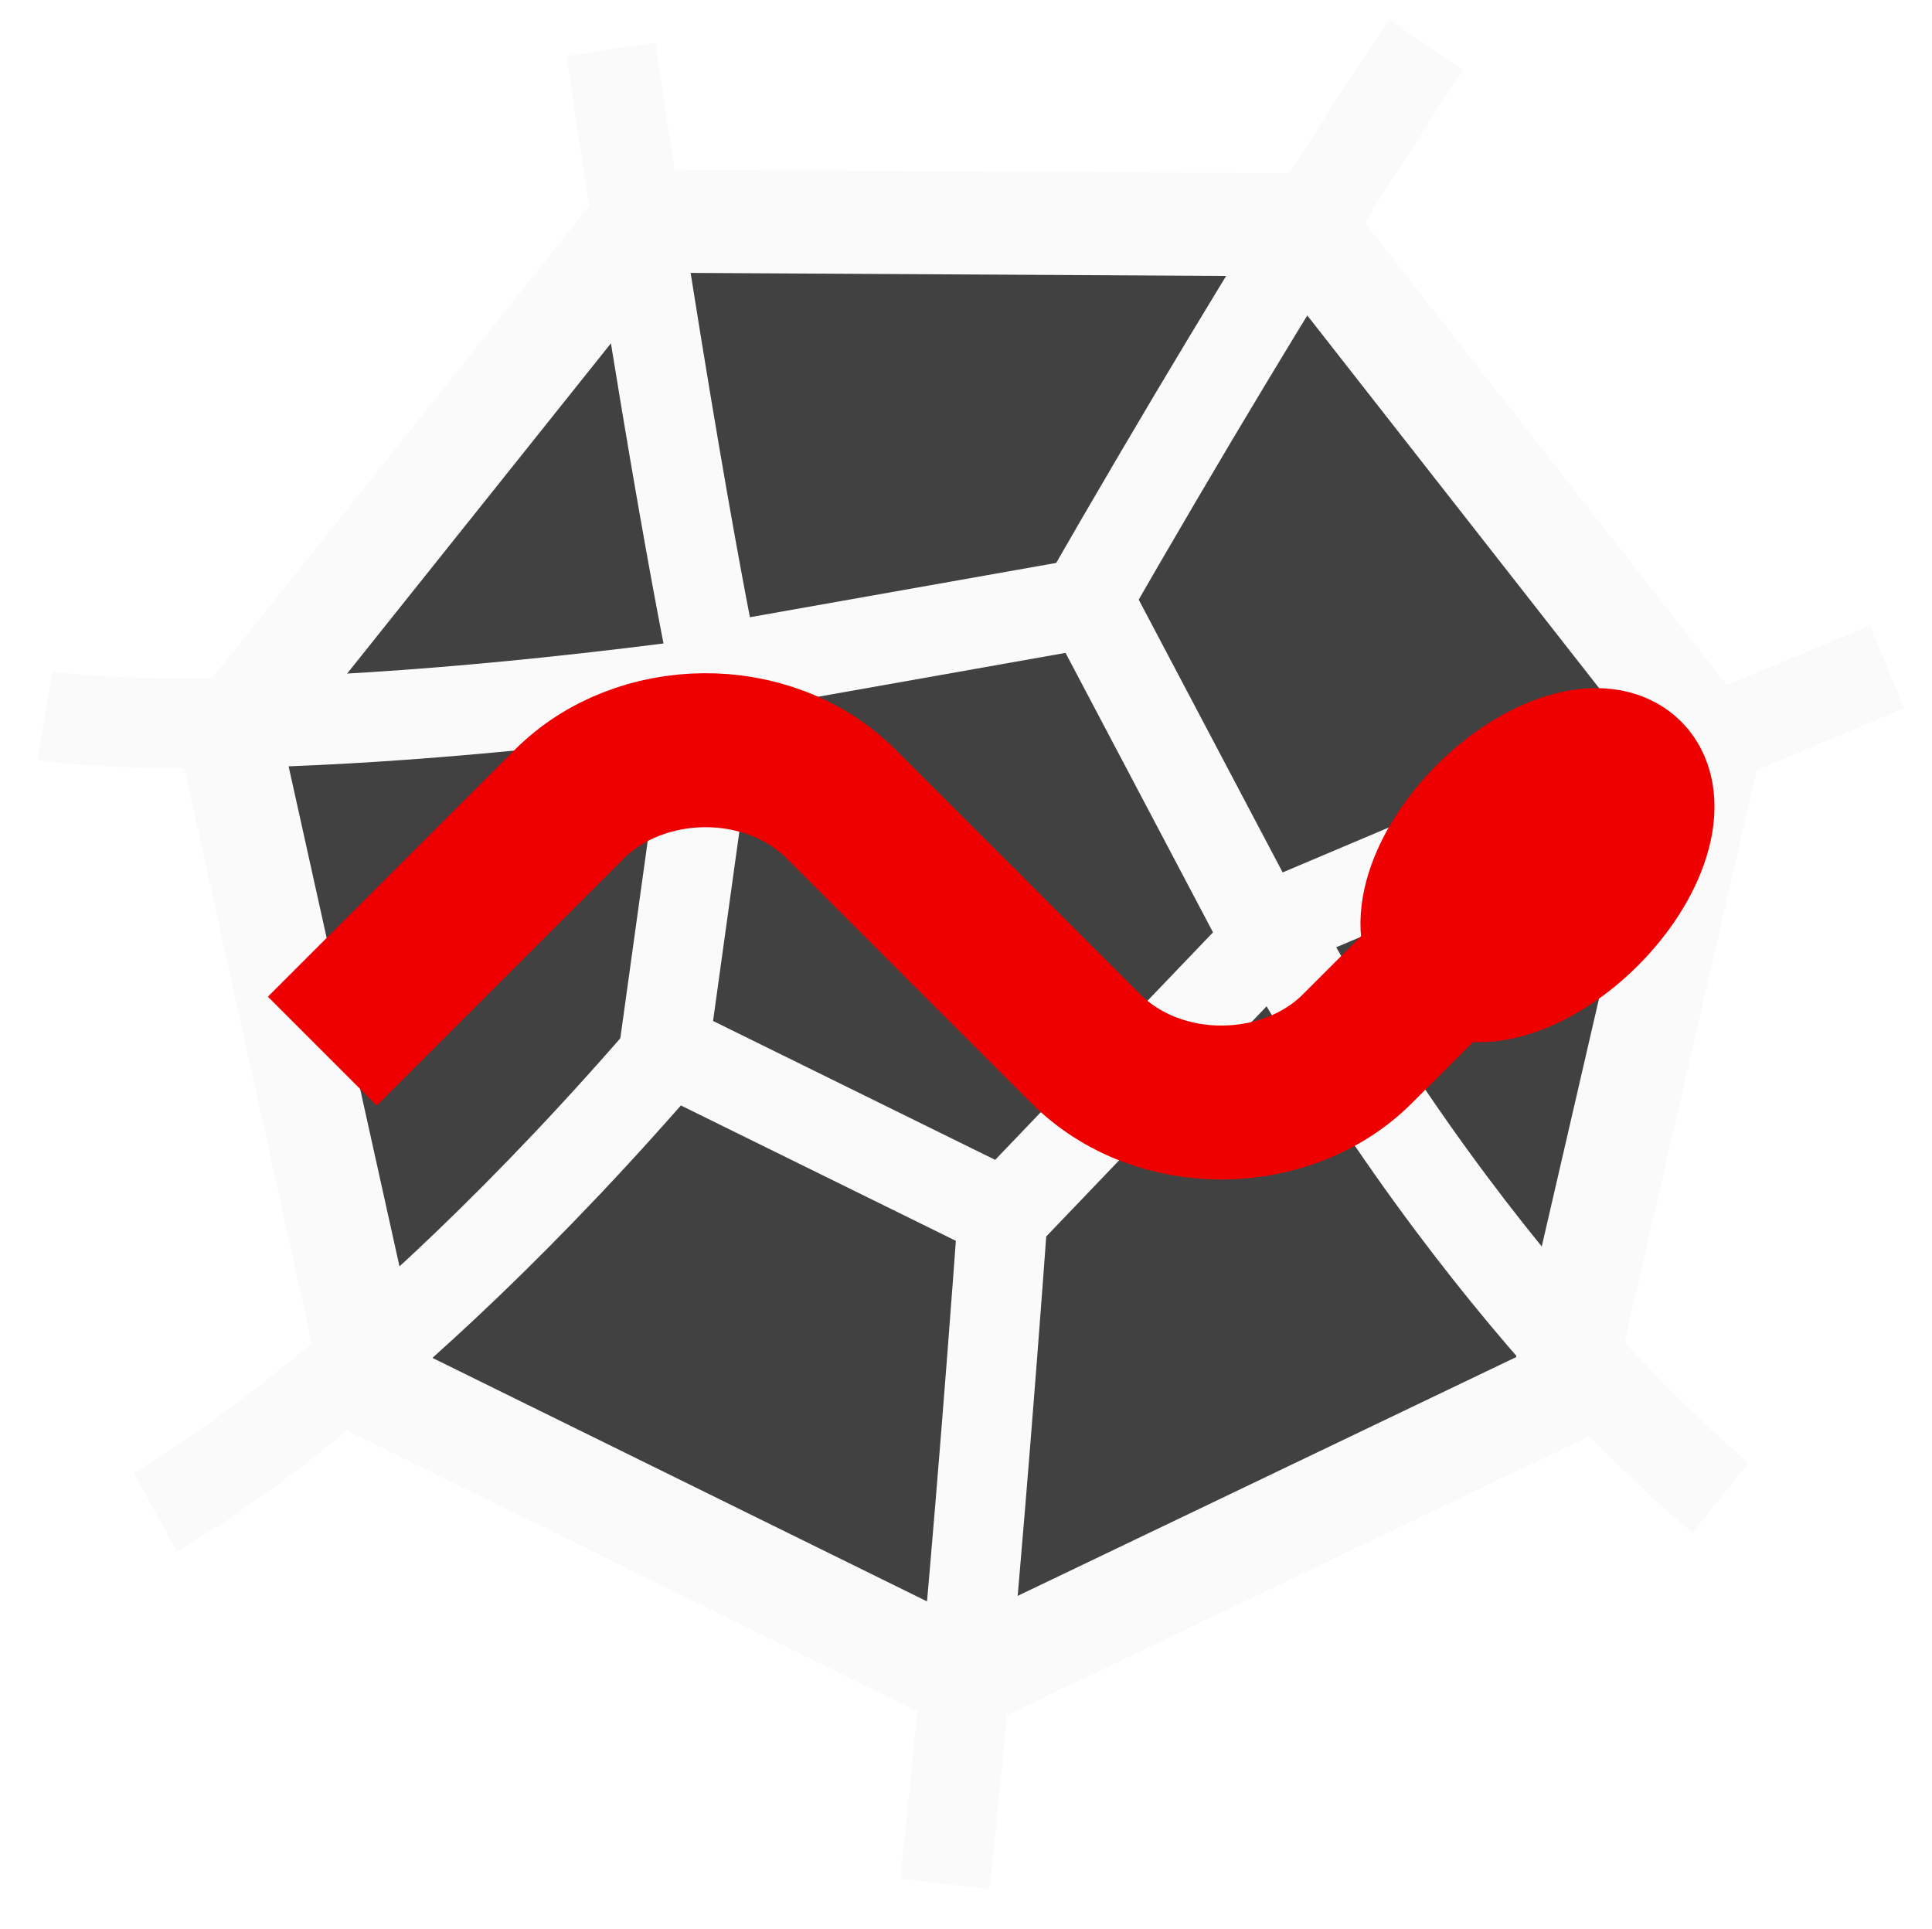
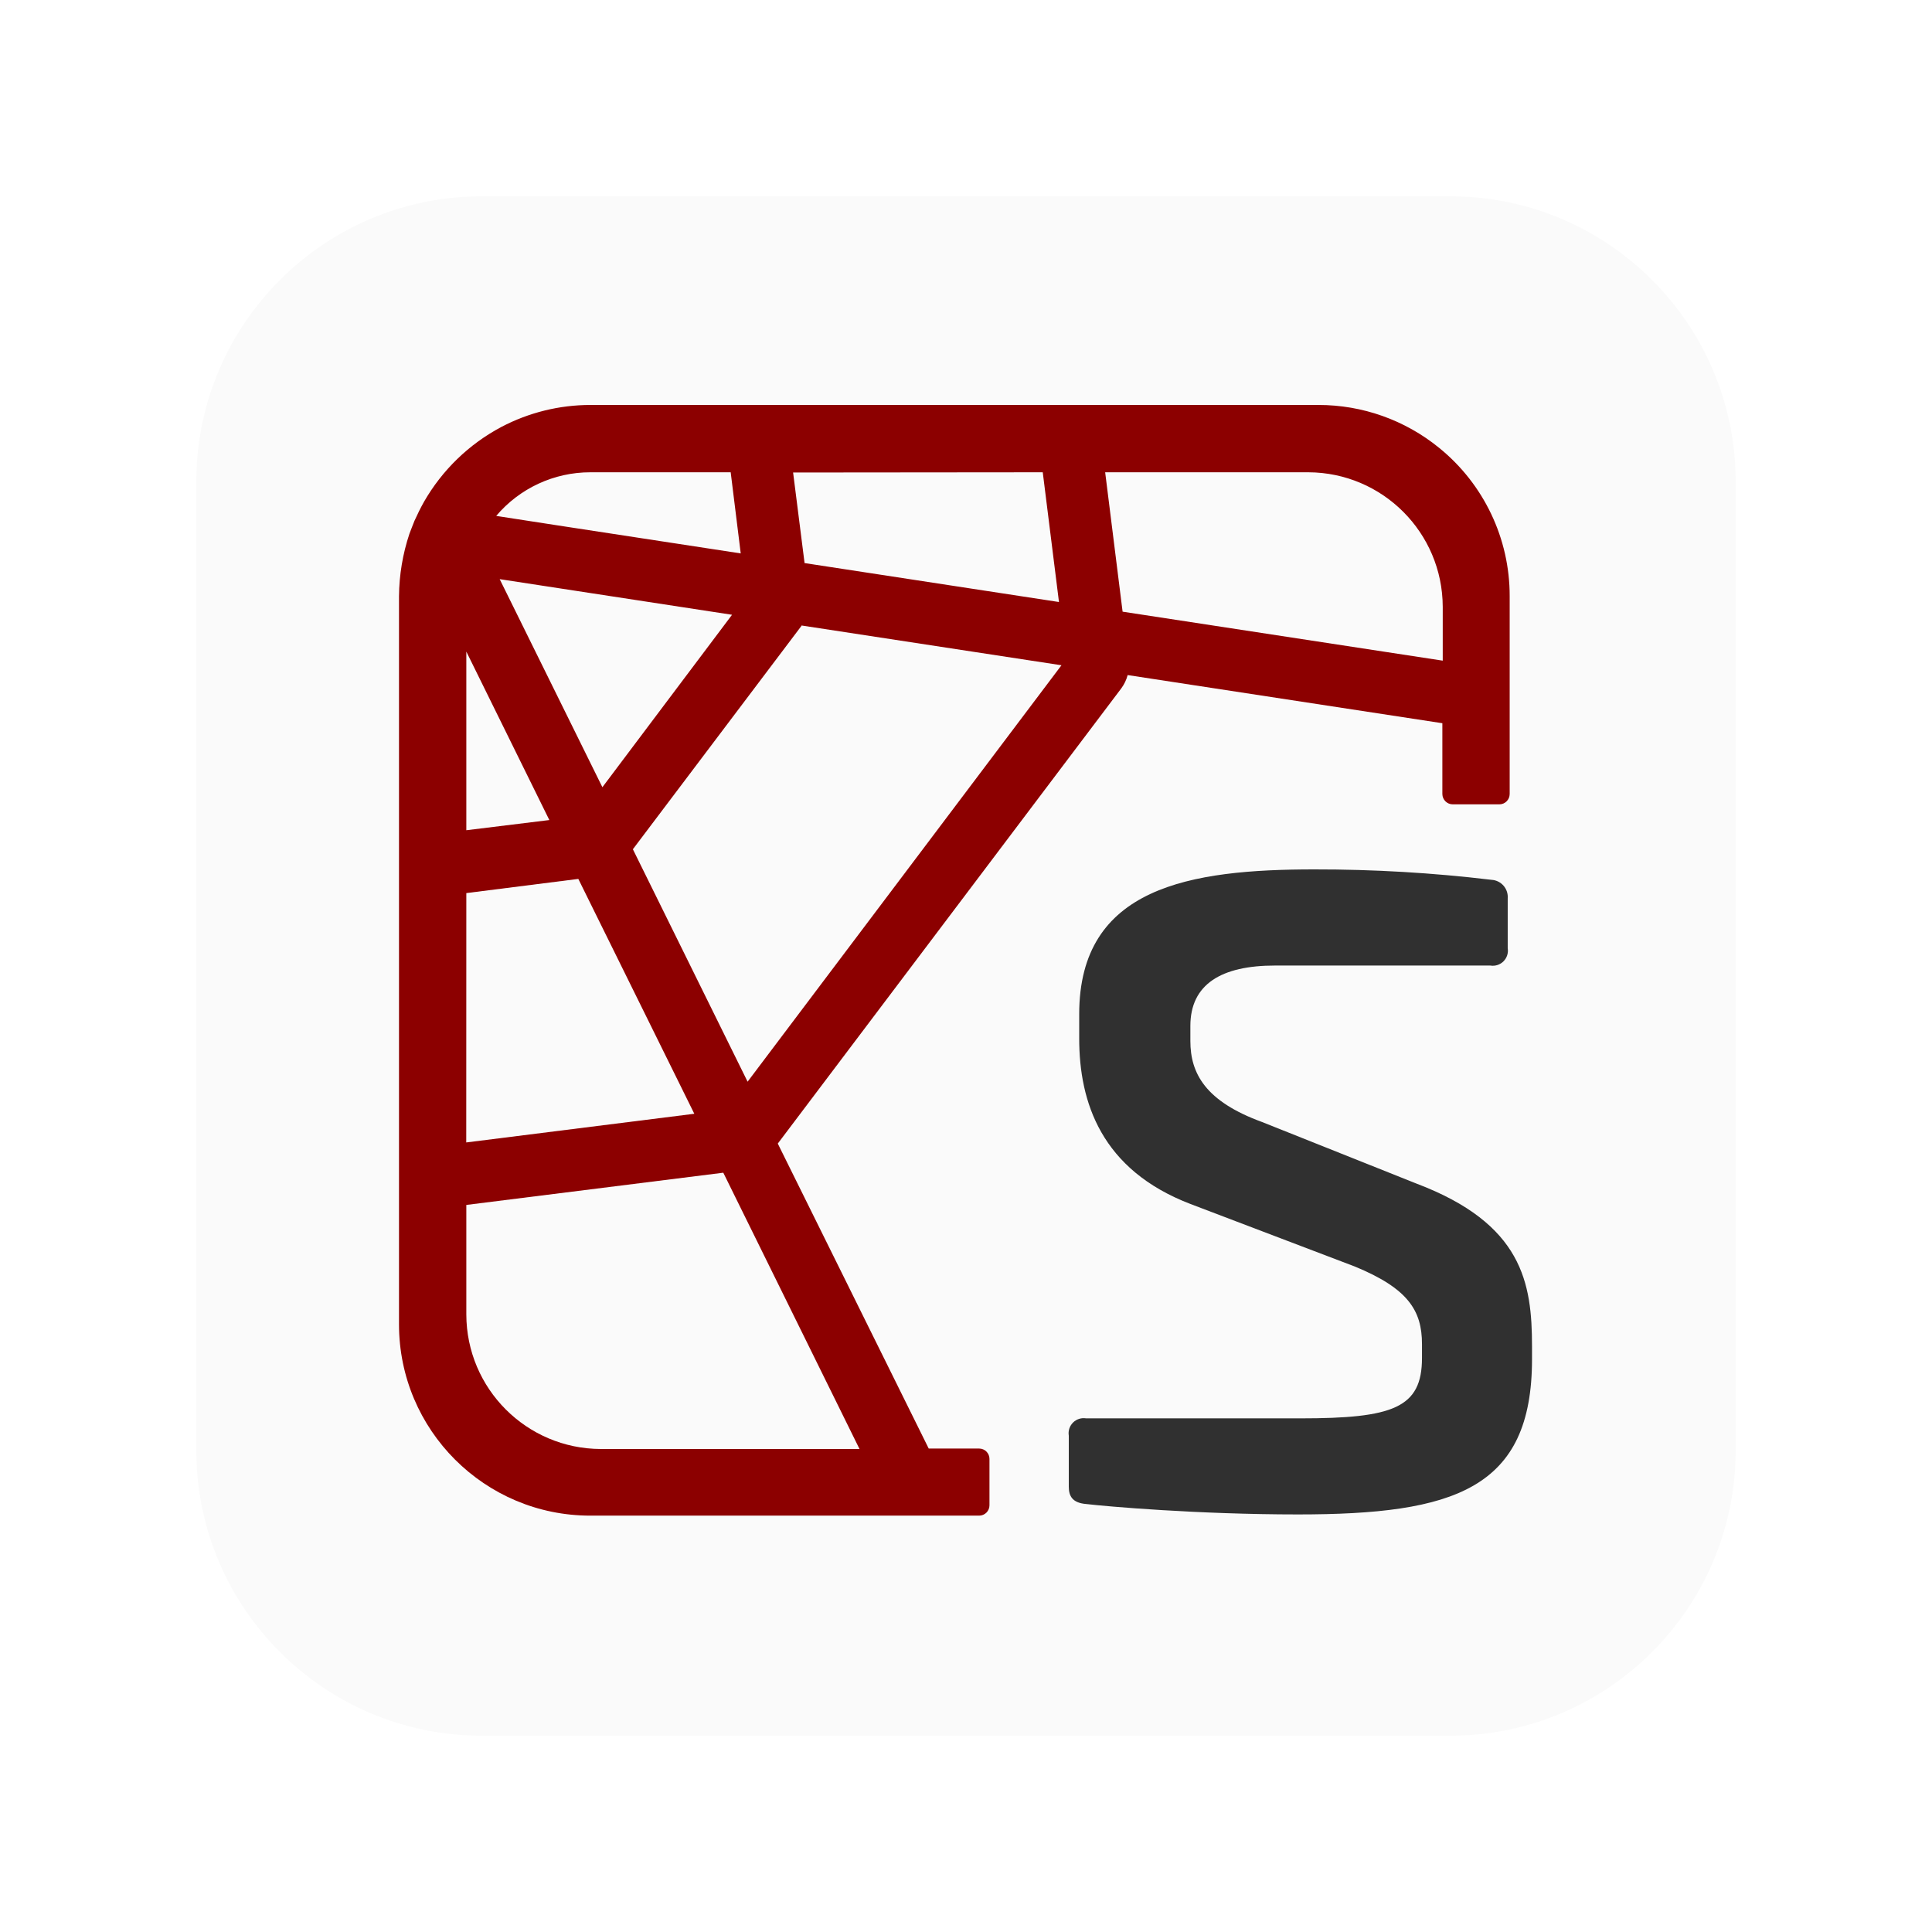
- <svg xmlns="http://www.w3.org/2000/svg" xmlns:xlink="http://www.w3.org/1999/xlink" version="1.0" width="150.569" height="150.312" id="svg2">
-   <defs id="defs4">
-     <linearGradient id="linearGradient3350">
-       <stop style="stop-color:#00cb2b;stop-opacity:0.248;" offset="0" id="stop3352" />
-       <stop style="stop-color:#00cb2b;stop-opacity:1;" offset="1" id="stop3354" />
-     </linearGradient>
-     <linearGradient id="linearGradient3342">
-       <stop style="stop-color:#005a85;stop-opacity:1;" offset="0" id="stop3344" />
-       <stop style="stop-color:#005a85;stop-opacity:0.752;" offset="1" id="stop3346" />
-     </linearGradient>
-     <linearGradient id="linearGradient3310">
-       <stop id="stop3312" offset="0" style="stop-color:#ae0202;stop-opacity:1;" />
-       <stop id="stop3314" offset="1" style="stop-color:#e39494;stop-opacity:1;" />
-     </linearGradient>
-     <linearGradient id="linearGradient2795">
-       <stop style="stop-color:#b8b8b8;stop-opacity:0.498" offset="0" id="stop2797" />
-       <stop style="stop-color:#7f7f7f;stop-opacity:0" offset="1" id="stop2799" />
-     </linearGradient>
-     <linearGradient id="linearGradient2787">
-       <stop style="stop-color:#7f7f7f;stop-opacity:0.5" offset="0" id="stop2789" />
-       <stop style="stop-color:#7f7f7f;stop-opacity:0" offset="1" id="stop2791" />
-     </linearGradient>
-     <linearGradient id="linearGradient3676">
-       <stop style="stop-color:#b2b2b2;stop-opacity:0.5" offset="0" id="stop3678" />
-       <stop style="stop-color:#b3b3b3;stop-opacity:0" offset="1" id="stop3680" />
-     </linearGradient>
-     <linearGradient id="linearGradient3236">
-       <stop style="stop-color:#f4f4f4;stop-opacity:1" offset="0" id="stop3244" />
-       <stop style="stop-color:#ffffff;stop-opacity:1" offset="1" id="stop3240" />
-     </linearGradient>
-     <linearGradient id="linearGradient4671">
-       <stop style="stop-color:#ffd43b;stop-opacity:1" offset="0" id="stop4673" />
-       <stop style="stop-color:#ffe873;stop-opacity:1" offset="1" id="stop4675" />
-     </linearGradient>
-     <linearGradient id="linearGradient4689">
-       <stop style="stop-color:#5a9fd4;stop-opacity:1" offset="0" id="stop4691" />
-       <stop style="stop-color:#306998;stop-opacity:1" offset="1" id="stop4693" />
-     </linearGradient>
-     <linearGradient x1="224.24" y1="144.757" x2="-65.309" y2="144.757" id="linearGradient2987" xlink:href="#linearGradient4671" gradientUnits="userSpaceOnUse" gradientTransform="translate(100.2702,99.61116)" />
-     <linearGradient x1="172.942" y1="77.476" x2="26.67" y2="76.313" id="linearGradient2990" xlink:href="#linearGradient4689" gradientUnits="userSpaceOnUse" gradientTransform="translate(100.2702,99.61116)" />
-     <linearGradient x1="172.942" y1="77.476" x2="26.67" y2="76.313" id="linearGradient2587" xlink:href="#linearGradient4689" gradientUnits="userSpaceOnUse" gradientTransform="translate(100.2702,99.61116)" />
-     <linearGradient x1="224.24" y1="144.757" x2="-65.309" y2="144.757" id="linearGradient2589" xlink:href="#linearGradient4671" gradientUnits="userSpaceOnUse" gradientTransform="translate(100.2702,99.61116)" />
-     <linearGradient x1="172.942" y1="77.476" x2="26.67" y2="76.313" id="linearGradient2248" xlink:href="#linearGradient4689" gradientUnits="userSpaceOnUse" gradientTransform="translate(100.2702,99.61116)" />
-     <linearGradient x1="224.24" y1="144.757" x2="-65.309" y2="144.757" id="linearGradient2250" xlink:href="#linearGradient4671" gradientUnits="userSpaceOnUse" gradientTransform="translate(100.2702,99.61116)" />
-     <linearGradient x1="224.24" y1="144.757" x2="-65.309" y2="144.757" id="linearGradient2255" xlink:href="#linearGradient4671" gradientUnits="userSpaceOnUse" gradientTransform="matrix(0.562541,0,0,0.567972,-11.5974,-7.60954)" />
-     <linearGradient x1="172.942" y1="76.176" x2="26.67" y2="76.313" id="linearGradient2258" xlink:href="#linearGradient4689" gradientUnits="userSpaceOnUse" gradientTransform="matrix(0.562541,0,0,0.567972,-11.5974,-7.60954)" />
-     <radialGradient cx="61.519" cy="132.286" r="29.037" fx="61.519" fy="132.286" id="radialGradient2801" xlink:href="#linearGradient2795" gradientUnits="userSpaceOnUse" gradientTransform="matrix(1,0,0,0.177966,0,108.7434)" />
-     <linearGradient x1="150.961" y1="192.352" x2="112.031" y2="137.273" id="linearGradient1475" xlink:href="#linearGradient4671" gradientUnits="userSpaceOnUse" gradientTransform="matrix(0.562541,0,0,0.567972,-9.399749,-5.305317)" />
-     <linearGradient x1="26.649" y1="20.604" x2="135.665" y2="114.398" id="linearGradient1478" xlink:href="#linearGradient4689" gradientUnits="userSpaceOnUse" gradientTransform="matrix(0.562541,0,0,0.567972,-9.399749,-5.305317)" />
-     <radialGradient cx="61.519" cy="132.286" r="29.037" fx="61.519" fy="132.286" id="radialGradient1480" xlink:href="#linearGradient2795" gradientUnits="userSpaceOnUse" gradientTransform="matrix(2.382716e-8,-0.296405,1.43676,4.683673e-7,-128.544,150.5202)" />
-     <radialGradient xlink:href="#linearGradient2795" id="radialGradient2421" gradientUnits="userSpaceOnUse" gradientTransform="matrix(1.7490565e-8,-0.239947,1.054668,3.7915457e-7,-78.10943,148.8591)" cx="61.519" cy="132.286" fx="61.519" fy="132.286" r="29.037" />
+ <svg xmlns="http://www.w3.org/2000/svg" width="256" height="256" viewBox="0 0 256 256">
+   <defs>
+     <style type="text/css">.a{fill:#fafafa;}.b{fill:#303030;}.c{fill:#8c0000;}</style>
  </defs>
-   <path style="fill:#414141;fill-opacity:1;stroke:#fafafa;stroke-width:8.429;stroke-linecap:round;stroke-linejoin:round;stroke-miterlimit:4;stroke-dasharray:none;stroke-opacity:1" id="path2747" d="M 52.906,-8.46 L 83.496,36.406 L 67.49,88.296 L 16.941,108.135 L -30.086,80.983 L -38.179,27.288 L -1.244,-12.518 L 52.906,-8.46 z" transform="matrix(0.9428415,-6.5929899e-2,6.6488167e-2,0.9508251,52.10596,29.05223)" />
-   <path style="fill:#414141;fill-opacity:1;stroke:#fafafa;stroke-width:17.372;stroke-linecap:round;stroke-linejoin:round;stroke-miterlimit:4;stroke-dasharray:none;stroke-opacity:1" id="path3527" d="M 52.906,-8.46 L 82.827,58.743 L 28.159,107.967 L -35.549,71.185 L -20.254,-0.771 L 52.906,-8.46 z" transform="matrix(0.4002816,-2.7990413e-2,2.8227425e-2,0.403671,63.98948,51.87185)" />
-   <path style="fill:none;fill-rule:evenodd;stroke:#fafafa;stroke-width:7;stroke-linecap:butt;stroke-linejoin:miter;stroke-miterlimit:4;stroke-dasharray:none;stroke-opacity:1" d="M 47.619,3.839 C 52.932,39.818 55.89,53.132 55.89,53.132" id="path3529" />
-   <path style="fill:none;fill-rule:evenodd;stroke:#fafafa;stroke-width:7;stroke-linecap:butt;stroke-linejoin:miter;stroke-miterlimit:4;stroke-dasharray:none;stroke-opacity:1" d="M 84.168,47.659 C 101.304,17.8 111.166,3.5 111.166,3.5" id="path3531" />
-   <path style="fill:none;fill-rule:evenodd;stroke:#fafafa;stroke-width:7;stroke-linecap:butt;stroke-linejoin:miter;stroke-miterlimit:4;stroke-dasharray:none;stroke-opacity:1" d="M 147.069,51.975 C 147.069,51.975 132.769,57.892 99.161,72.126 C 115.498,101.834 134.087,116.712 134.087,116.712" id="path3533" />
-   <path style="fill:none;fill-rule:evenodd;stroke:#fafafa;stroke-width:7;stroke-linecap:butt;stroke-linejoin:miter;stroke-miterlimit:4;stroke-dasharray:none;stroke-opacity:1" d="M 78.263,93.161 C 75.599,130.047 73.627,146.812 73.627,146.812" id="path3535" />
-   <path style="fill:none;fill-rule:evenodd;stroke:#fafafa;stroke-width:7;stroke-linecap:butt;stroke-linejoin:miter;stroke-miterlimit:4;stroke-dasharray:none;stroke-opacity:1" d="M 52.619,81.322 C 29.351,108.465 12.092,117.834 12.092,117.834" id="path3537" />
-   <path style="fill:none;fill-rule:evenodd;stroke:#fafafa;stroke-width:7;stroke-linecap:butt;stroke-linejoin:miter;stroke-miterlimit:4;stroke-dasharray:none;stroke-opacity:1" d="M 55.89,53.132 C 17.8,58.242 3.5,55.776 3.5,55.776" id="path3539" />
-   <g id="g3541" transform="translate(13.74364,11.92696)">
-     <path style="fill:none;fill-opacity:1;fill-rule:evenodd;stroke:#ee0000;stroke-width:12;stroke-linecap:butt;stroke-linejoin:miter;stroke-miterlimit:4;stroke-dasharray:none;stroke-opacity:1" d="M 11.376,69.99 L 30.638,50.728 C 36.094,45.271 46.075,45.001 51.832,50.758 L 61.704,60.63" id="path2473" />
-     <path style="fill:none;fill-opacity:1;fill-rule:evenodd;stroke:#ee0000;stroke-width:12;stroke-linecap:butt;stroke-linejoin:miter;stroke-miterlimit:4;stroke-dasharray:none;stroke-opacity:1" d="M 111.304,50.543 L 92.041,69.805 C 86.585,75.261 76.604,75.532 70.847,69.774 L 60.975,59.902" id="path3290" />
-     <path style="fill:#ff0000;fill-opacity:1;stroke:#ee0000;stroke-width:14;stroke-linecap:round;stroke-linejoin:round;stroke-miterlimit:4;stroke-dasharray:none;stroke-opacity:1" id="path3340" d="m 102.51,45.035 c 0,5.97 -2.654,10.809 -5.927,10.809 -3.274,0 -5.927,-4.839 -5.927,-10.809 0,-5.97 2.654,-10.809 5.927,-10.809 3.274,0 5.927,4.839 5.927,10.809 z" transform="matrix(0.6055665,0.6055665,-0.6286135,0.6286135,75.90029,-31.30135)" />
-   </g>
+   <rect class="a" x="26.01" y="26.01" width="203.98" height="203.98" rx="37.85" />
+   <path class="b" d="M197.63,116.58a2.28,2.28,0,0,1,2.15,2.46v6.6a2,2,0,0,1-2.3,2.3H168.93c-7.06,0-11.2,2.45-11.2,8v2c0,4.3,2,8,9.52,10.74l20.41,8.14C201.77,162.16,203,170,203,178.42v1.69c0,17.19-10.28,20.56-31,20.56-13.35,0-25.47-1.07-28.08-1.38-1.84-.15-2.3-1.07-2.3-2.3v-6.75a2,2,0,0,1,2.3-2.3h28.39c12.28,0,16.11-1.38,16.11-8v-1.84c0-4.45-1.84-7.37-8.9-10.28l-21.79-8.29C145.92,155,143,146.05,143,137.61v-3.23c0-16.88,14.73-19.18,31.15-19.18A195,195,0,0,1,197.63,116.58Z" />
+   <path class="c" d="M190.69,59.34a25.27,25.27,0,0,0-16-5.68H78.24a25.37,25.37,0,0,0-11.82,2.92,25.7,25.7,0,0,0-10.25,9.93c-.46.82-.87,1.66-1.25,2.5-.22.59-.47,1.15-.67,1.72A26.9,26.9,0,0,0,52.87,79v96.48a25.35,25.35,0,0,0,25.37,25.35h51.5a1.37,1.37,0,0,0,1.37-1.37v-6.15a1.37,1.37,0,0,0-1.37-1.37h-6.68l-20-40.41,45.51-60.31a5.17,5.17,0,0,0,.85-1.77l41.7,6.38v9.38a1.38,1.38,0,0,0,1.37,1.37h6.19a1.37,1.37,0,0,0,1.36-1.37V79A25.25,25.25,0,0,0,190.69,59.34Zm-52.52,3.24,2.15,17.19-33.71-5.16-1.52-12Zm-59.93,0H96.82l1.33,10.75L73.52,69.56l-7.77-1.2A16.33,16.33,0,0,1,78.24,62.58ZM97,81.46,79.82,104.31,66.21,76.74ZM61.79,86.34l11,22.32-11,1.35Zm0,32,14.84-1.88L92,147.58l-30.22,3.8ZM113.89,192H79.61a17.87,17.87,0,0,1-17.82-17.83V159.66l34.05-4.27ZM99.06,143.33l-15.2-30.8,22.34-29.6s0,0,0-.05l34.45,5.27Zm92.11-55.79-42.42-6.49-2.31-18.47h26.92A17.87,17.87,0,0,1,191.17,80.4Z" />
</svg>
